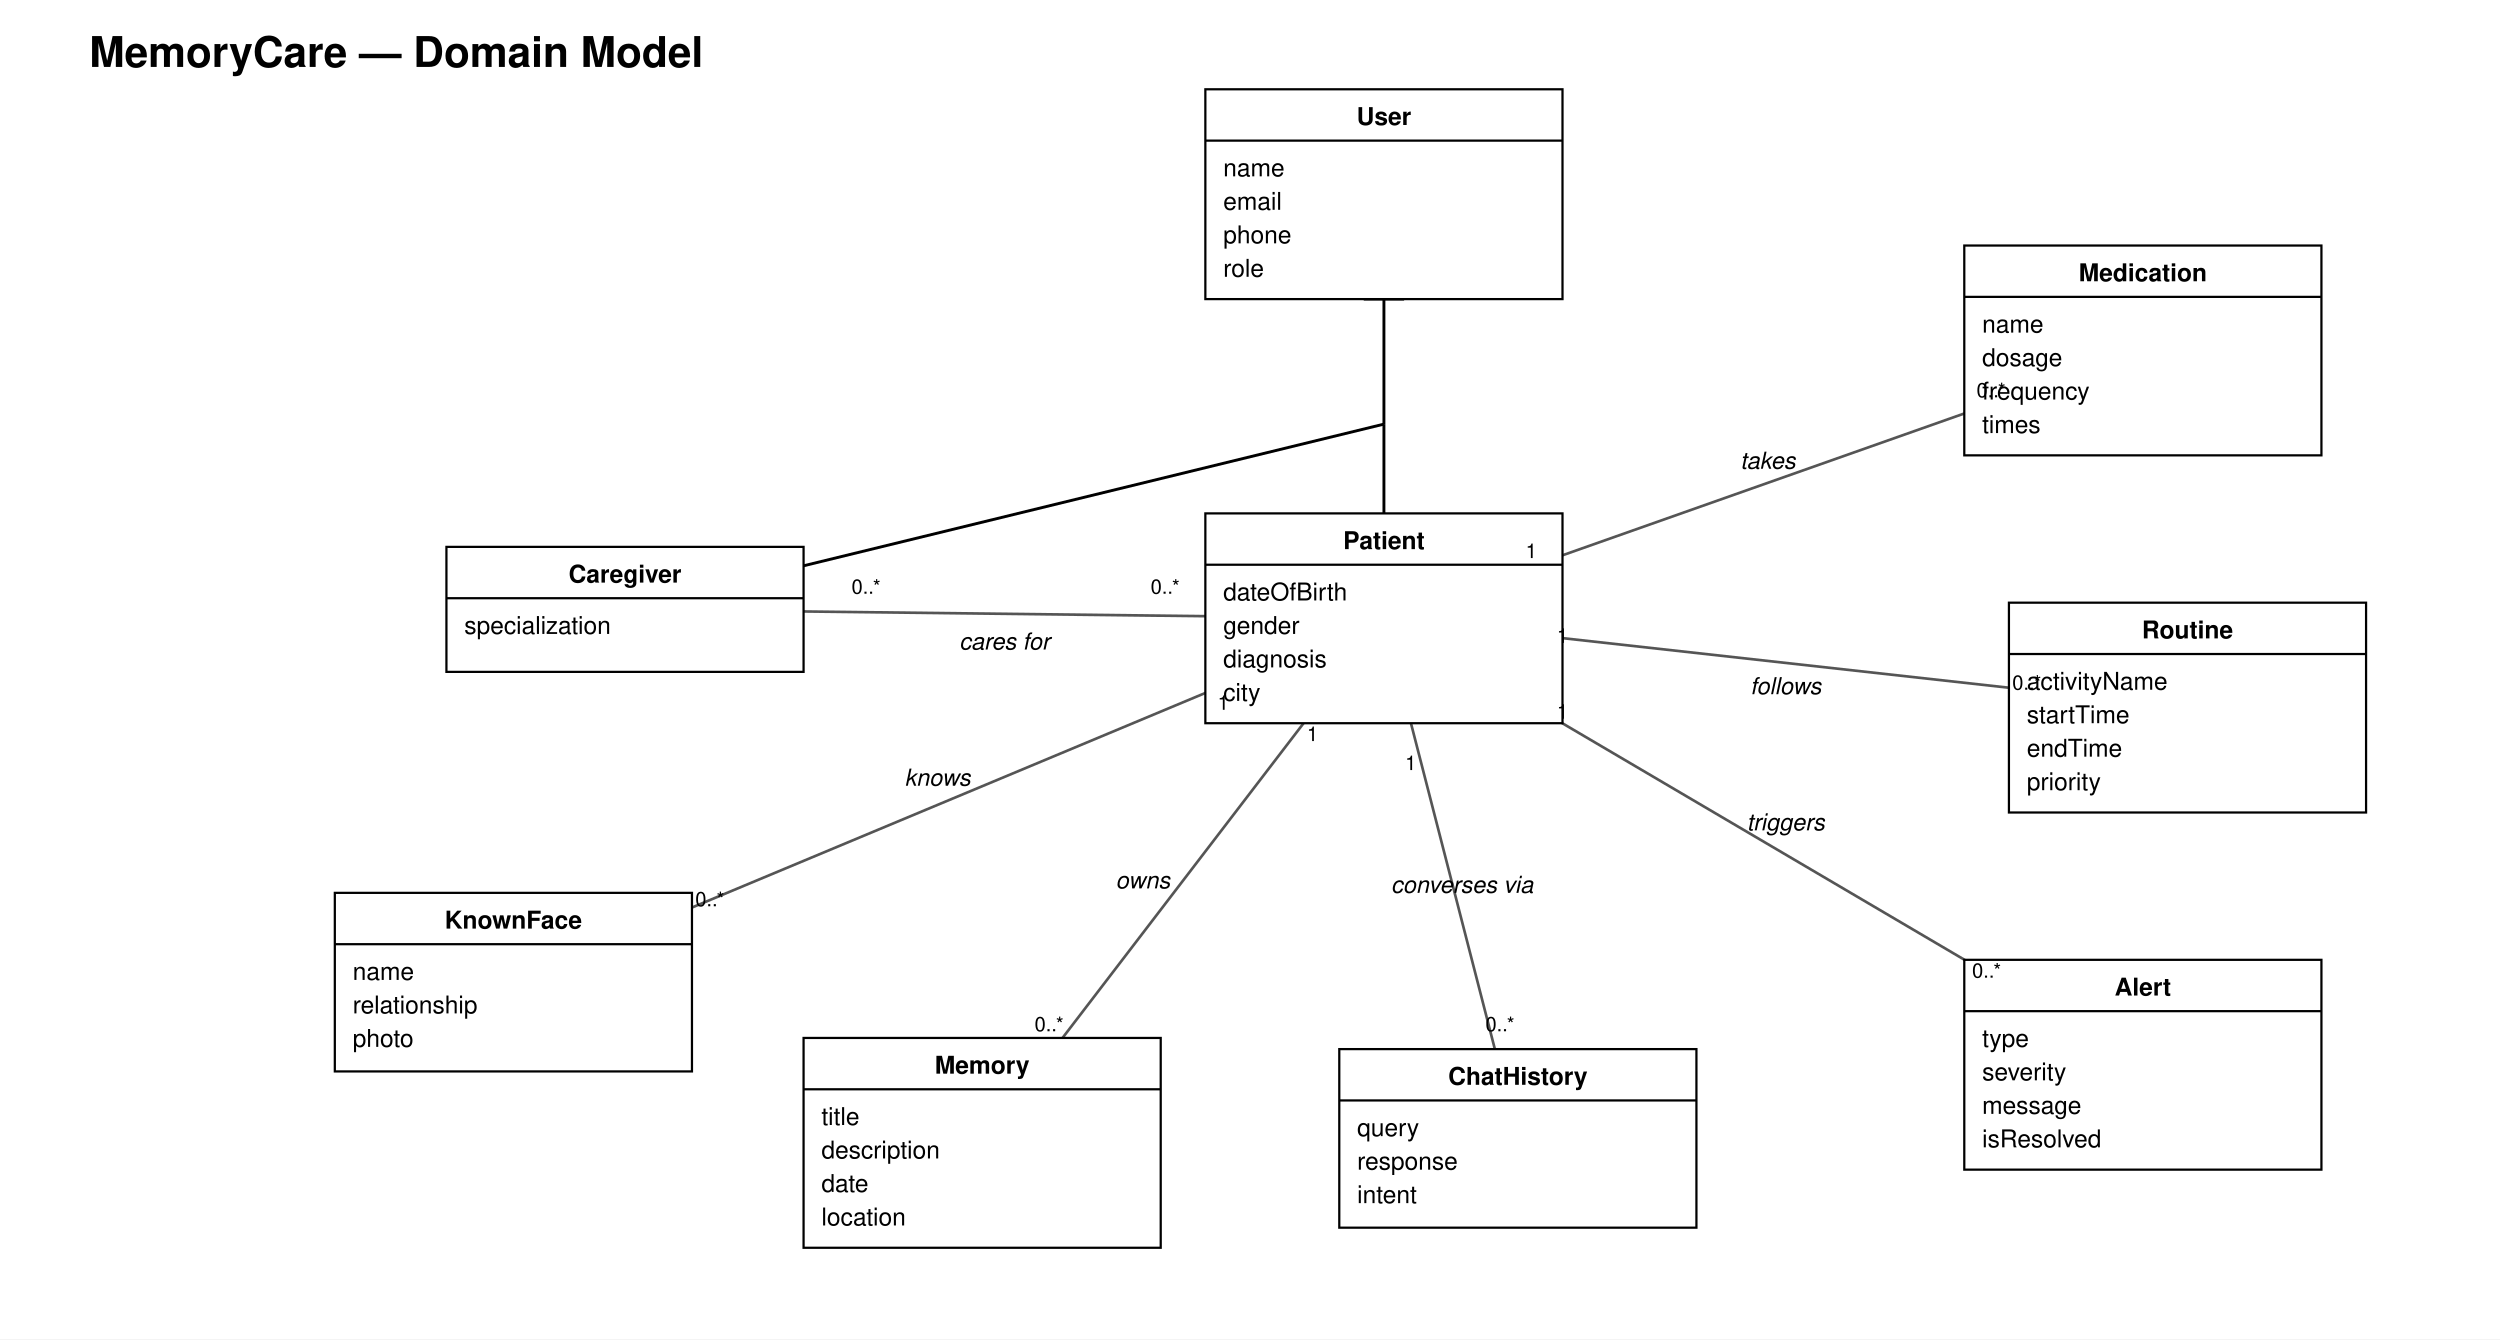
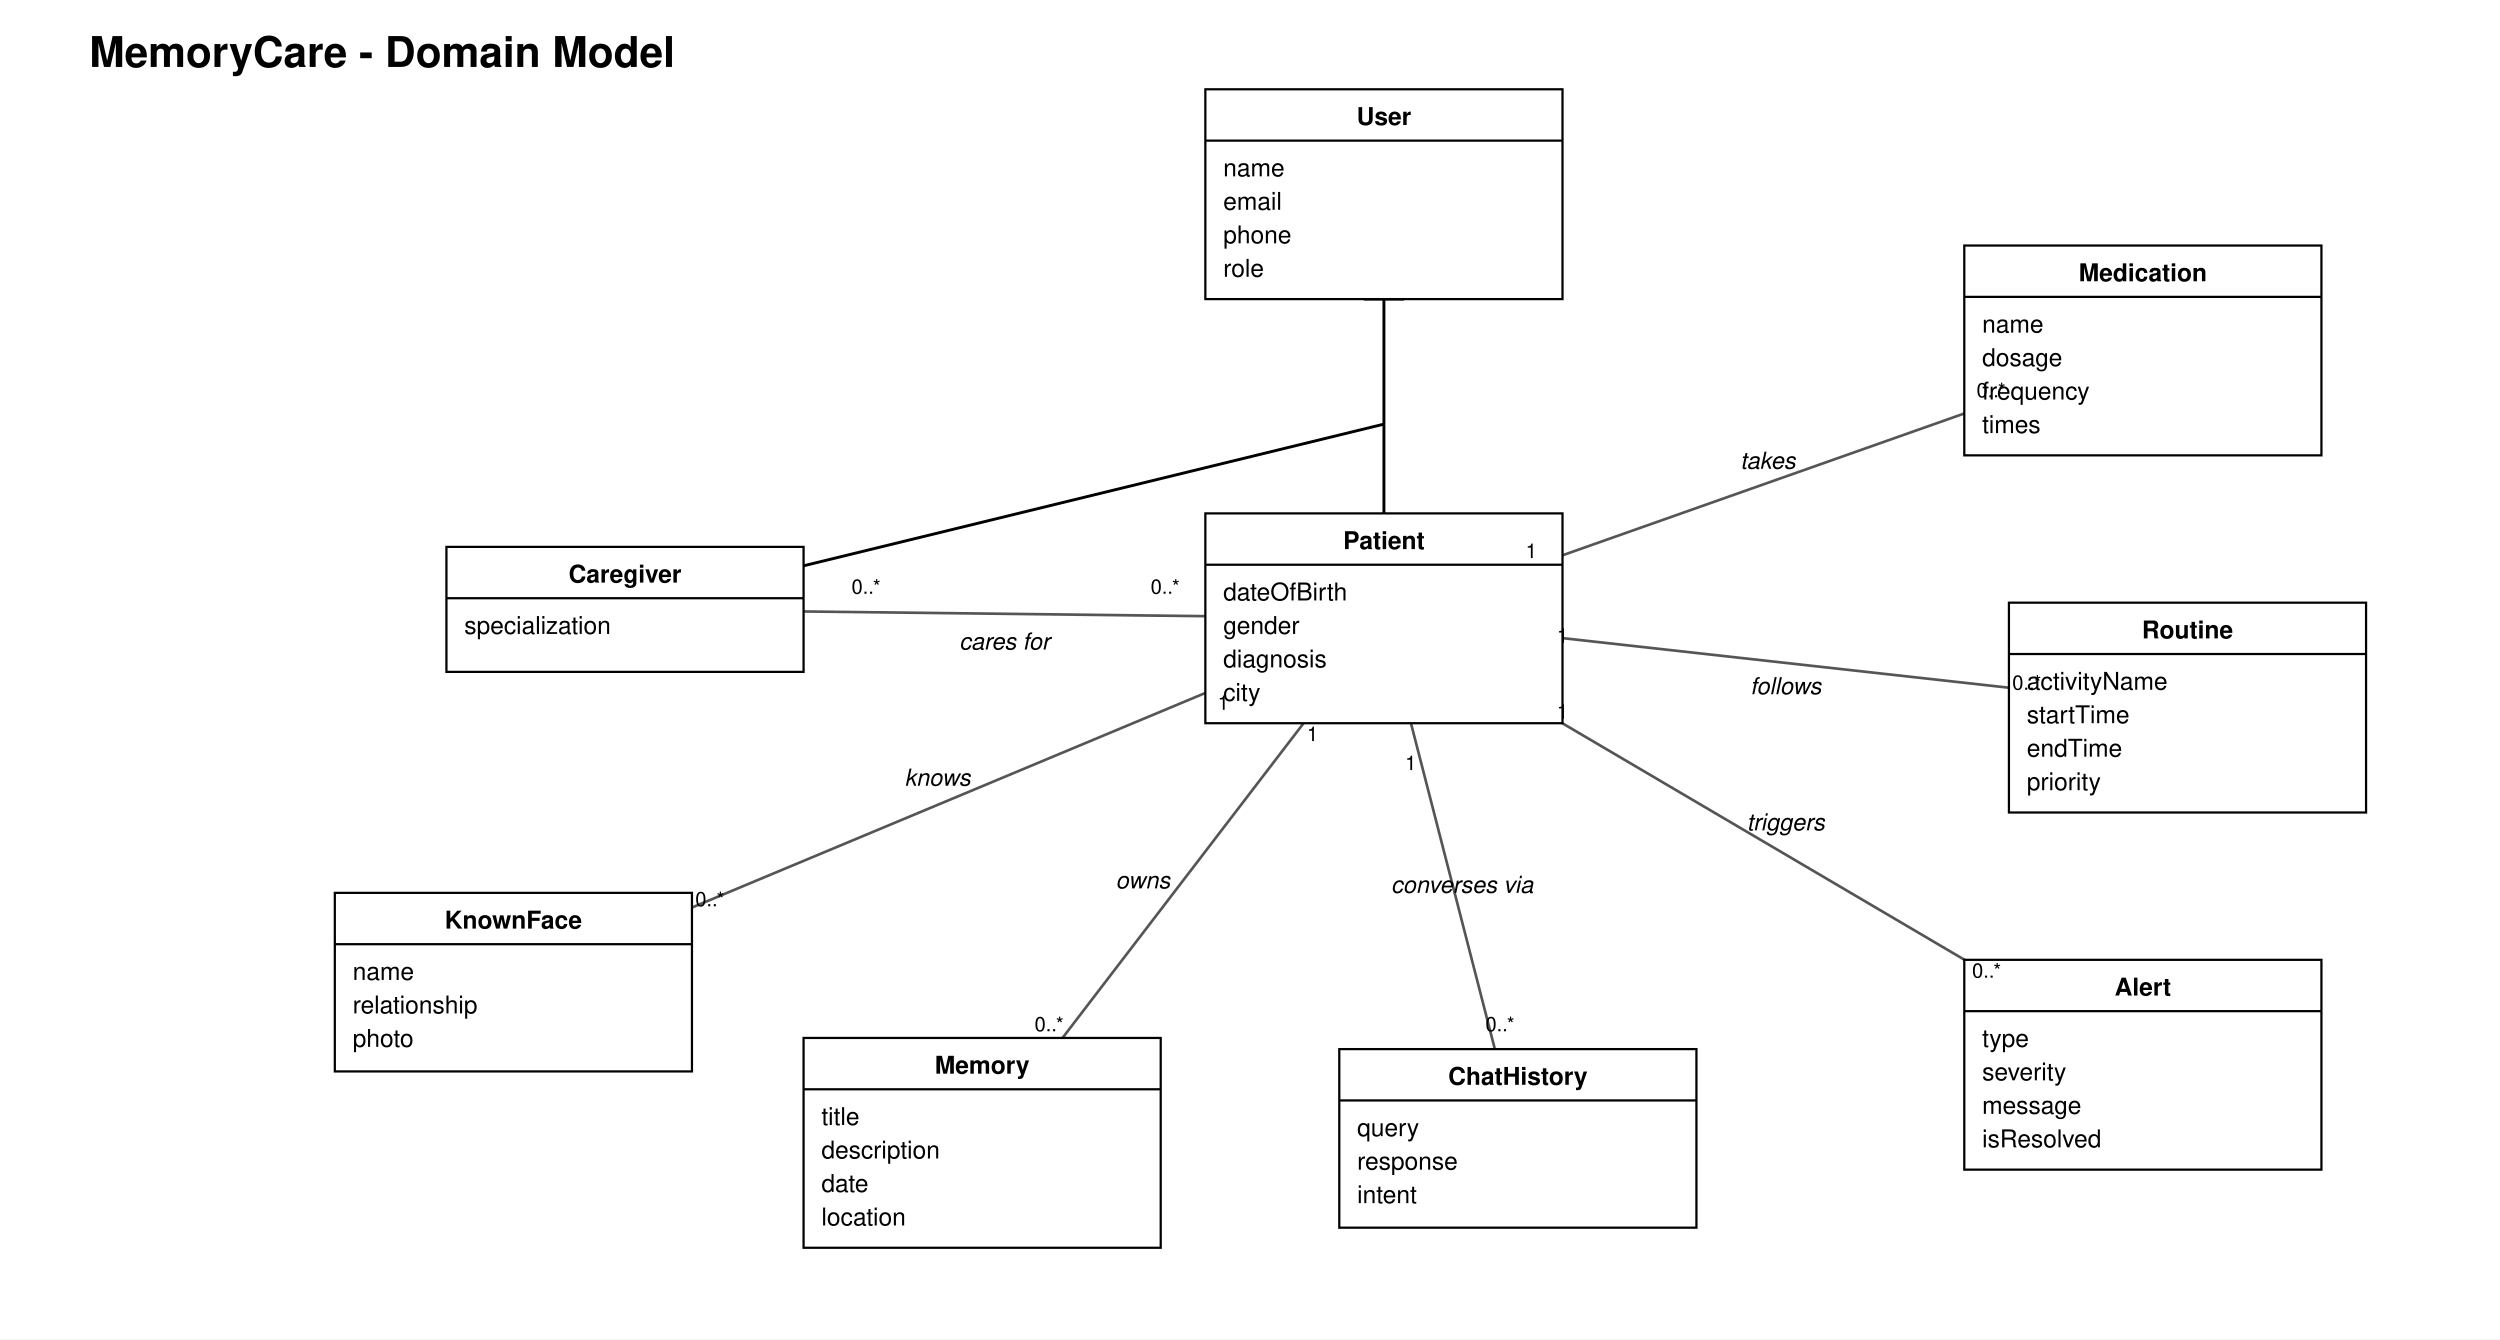
<svg xmlns="http://www.w3.org/2000/svg" viewBox="0 0 1120 600" font-family="Helvetica, Arial, sans-serif">
  <rect x="0" y="0" width="1120" height="600" fill="#ffffff" />
-   <text x="40" y="30" font-size="19" font-weight="700">MemoryCare — Domain Model</text>
+   <text x="40" y="30" font-size="19" font-weight="700">MemoryCare - Domain Model</text>
  <g stroke="#555" stroke-width="1.2">
    <line x1="280" y1="273" x2="620" y2="277" />
    <line x1="620" y1="277" x2="960" y2="157" />
    <line x1="620" y1="277" x2="980" y2="317" />
    <line x1="620" y1="277" x2="230" y2="440" />
    <line x1="620" y1="277" x2="440" y2="512" />
    <line x1="620" y1="277" x2="680" y2="510" />
    <line x1="620" y1="277" x2="960" y2="477" />
  </g>
  <g stroke="#000" stroke-width="1.3" fill="none">
    <line x1="620" y1="134" x2="620" y2="190" />
    <line x1="620" y1="230" x2="620" y2="190" />
    <line x1="280" y1="273" x2="620" y2="190" />
  </g>
  <path d="M612,134 L628,134 L620,120 Z" fill="#fff" stroke="#000" stroke-width="1.3" />
  <g font-size="11">
    <rect x="540" y="40" width="160" height="94" fill="#fff" stroke="#000" />
    <text x="620" y="56" text-anchor="middle" font-weight="700">User</text>
    <line x1="540" y1="63" x2="700" y2="63" stroke="#000" />
    <text x="548" y="79">name</text>
    <text x="548" y="94">email</text>
    <text x="548" y="109">phone</text>
    <text x="548" y="124">role</text>
    <rect x="540" y="230" width="160" height="94" fill="#fff" stroke="#000" />
    <text x="620" y="246" text-anchor="middle" font-weight="700">Patient</text>
    <line x1="540" y1="253" x2="700" y2="253" stroke="#000" />
    <text x="548" y="269">dateOfBirth</text>
    <text x="548" y="284">gender</text>
    <text x="548" y="299">diagnosis</text>
    <text x="548" y="314">city</text>
    <rect x="200" y="245" width="160" height="56" fill="#fff" stroke="#000" />
    <text x="280" y="261" text-anchor="middle" font-weight="700">Caregiver</text>
    <line x1="200" y1="268" x2="360" y2="268" stroke="#000" />
    <text x="208" y="284">specialization</text>
    <rect x="880" y="110" width="160" height="94" fill="#fff" stroke="#000" />
    <text x="960" y="126" text-anchor="middle" font-weight="700">Medication</text>
    <line x1="880" y1="133" x2="1040" y2="133" stroke="#000" />
    <text x="888" y="149">name</text>
    <text x="888" y="164">dosage</text>
    <text x="888" y="179">frequency</text>
    <text x="888" y="194">times</text>
    <rect x="900" y="270" width="160" height="94" fill="#fff" stroke="#000" />
    <text x="980" y="286" text-anchor="middle" font-weight="700">Routine</text>
    <line x1="900" y1="293" x2="1060" y2="293" stroke="#000" />
    <text x="908" y="309">activityName</text>
    <text x="908" y="324">startTime</text>
    <text x="908" y="339">endTime</text>
    <text x="908" y="354">priority</text>
    <rect x="880" y="430" width="160" height="94" fill="#fff" stroke="#000" />
    <text x="960" y="446" text-anchor="middle" font-weight="700">Alert</text>
    <line x1="880" y1="453" x2="1040" y2="453" stroke="#000" />
    <text x="888" y="469">type</text>
    <text x="888" y="484">severity</text>
    <text x="888" y="499">message</text>
    <text x="888" y="514">isResolved</text>
    <rect x="600" y="470" width="160" height="80" fill="#fff" stroke="#000" />
    <text x="680" y="486" text-anchor="middle" font-weight="700">ChatHistory</text>
    <line x1="600" y1="493" x2="760" y2="493" stroke="#000" />
    <text x="608" y="509">query</text>
    <text x="608" y="524">response</text>
    <text x="608" y="539">intent</text>
    <rect x="360" y="465" width="160" height="94" fill="#fff" stroke="#000" />
    <text x="440" y="481" text-anchor="middle" font-weight="700">Memory</text>
    <line x1="360" y1="488" x2="520" y2="488" stroke="#000" />
    <text x="368" y="504">title</text>
    <text x="368" y="519">description</text>
    <text x="368" y="534">date</text>
    <text x="368" y="549">location</text>
    <rect x="150" y="400" width="160" height="80" fill="#fff" stroke="#000" />
    <text x="230" y="416" text-anchor="middle" font-weight="700">KnownFace</text>
    <line x1="150" y1="423" x2="310" y2="423" stroke="#000" />
    <text x="158" y="439">name</text>
    <text x="158" y="454">relationship</text>
    <text x="158" y="469">photo</text>
  </g>
  <g font-size="10.5" font-style="italic" text-anchor="middle">
    <text x="450" y="291">cares for</text>
    <text x="792" y="210">takes</text>
    <text x="800" y="311">follows</text>
    <text x="420" y="352">knows</text>
    <text x="512" y="398">owns</text>
    <text x="655" y="400">converses via</text>
    <text x="800" y="372">triggers</text>
  </g>
  <g font-size="9" text-anchor="middle">
    <text x="388" y="266">0..*</text>
    <text x="522" y="266">0..*</text>
    <text x="686" y="250">1</text>
    <text x="892" y="178">0..*</text>
    <text x="700" y="288">1</text>
    <text x="908" y="309">0..*</text>
    <text x="548" y="318">1</text>
    <text x="318" y="406">0..*</text>
    <text x="588" y="332">1</text>
    <text x="470" y="462">0..*</text>
    <text x="632" y="345">1</text>
    <text x="672" y="462">0..*</text>
    <text x="700" y="322">1</text>
    <text x="890" y="438">0..*</text>
  </g>
</svg>
